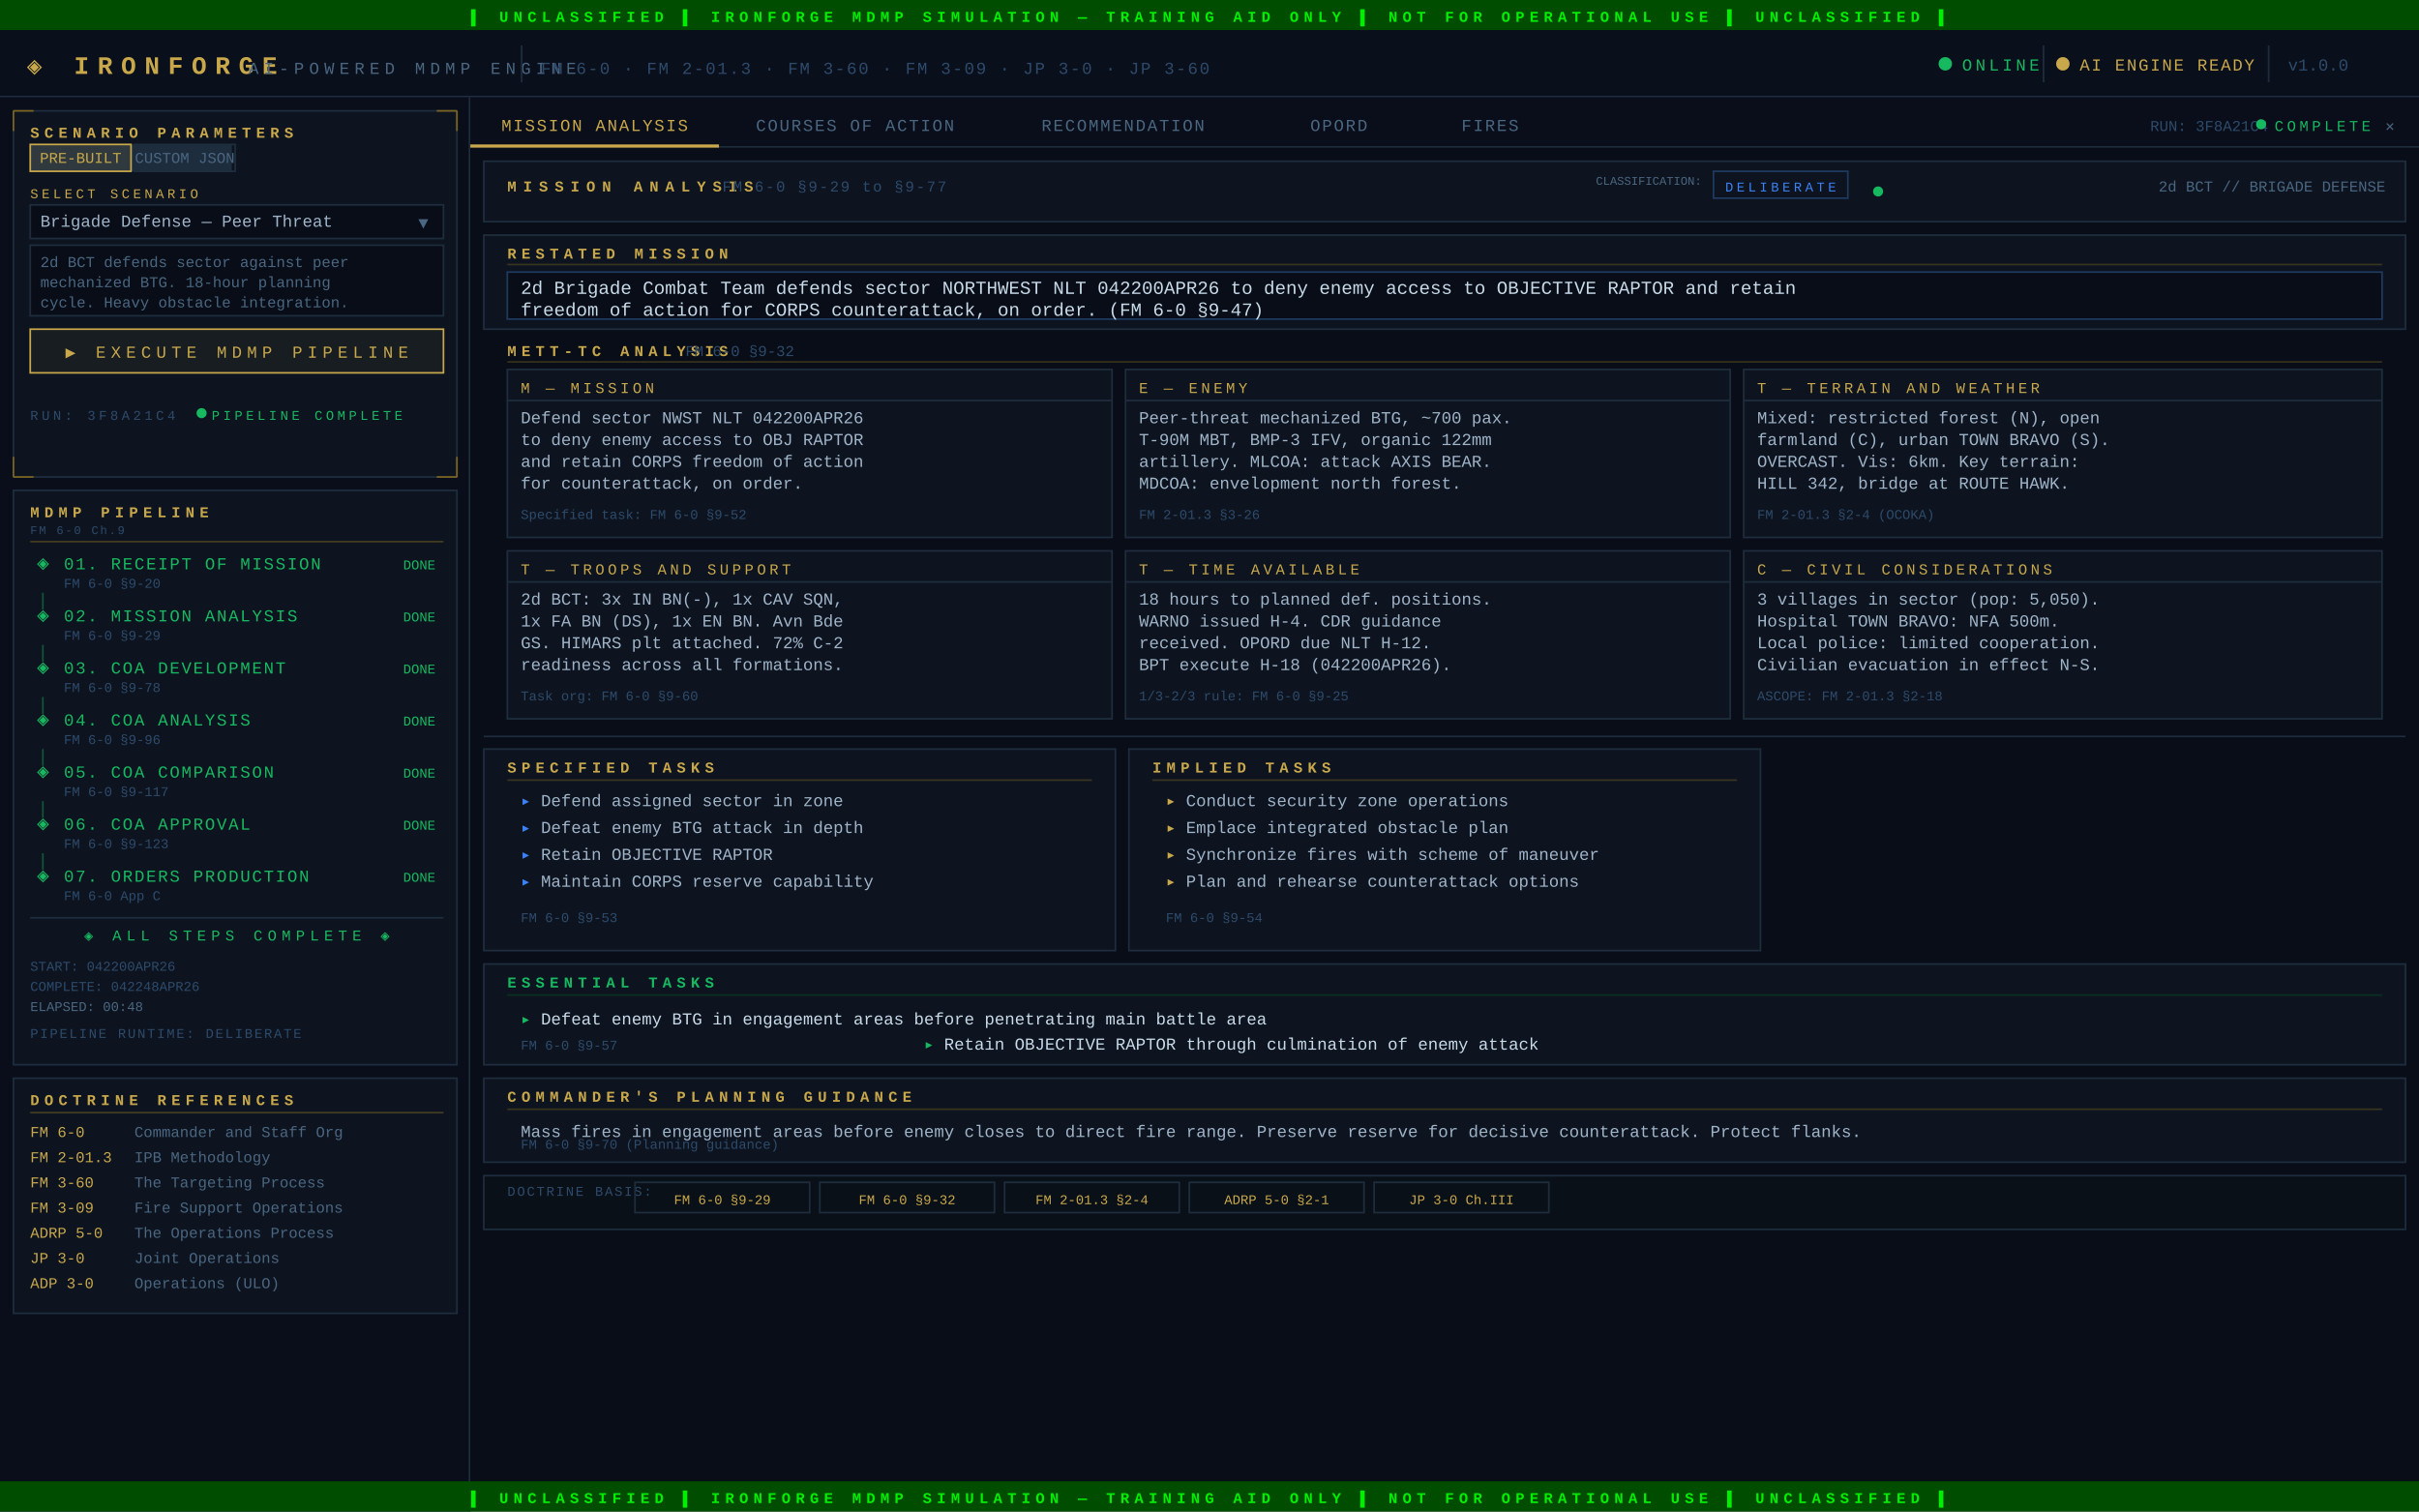
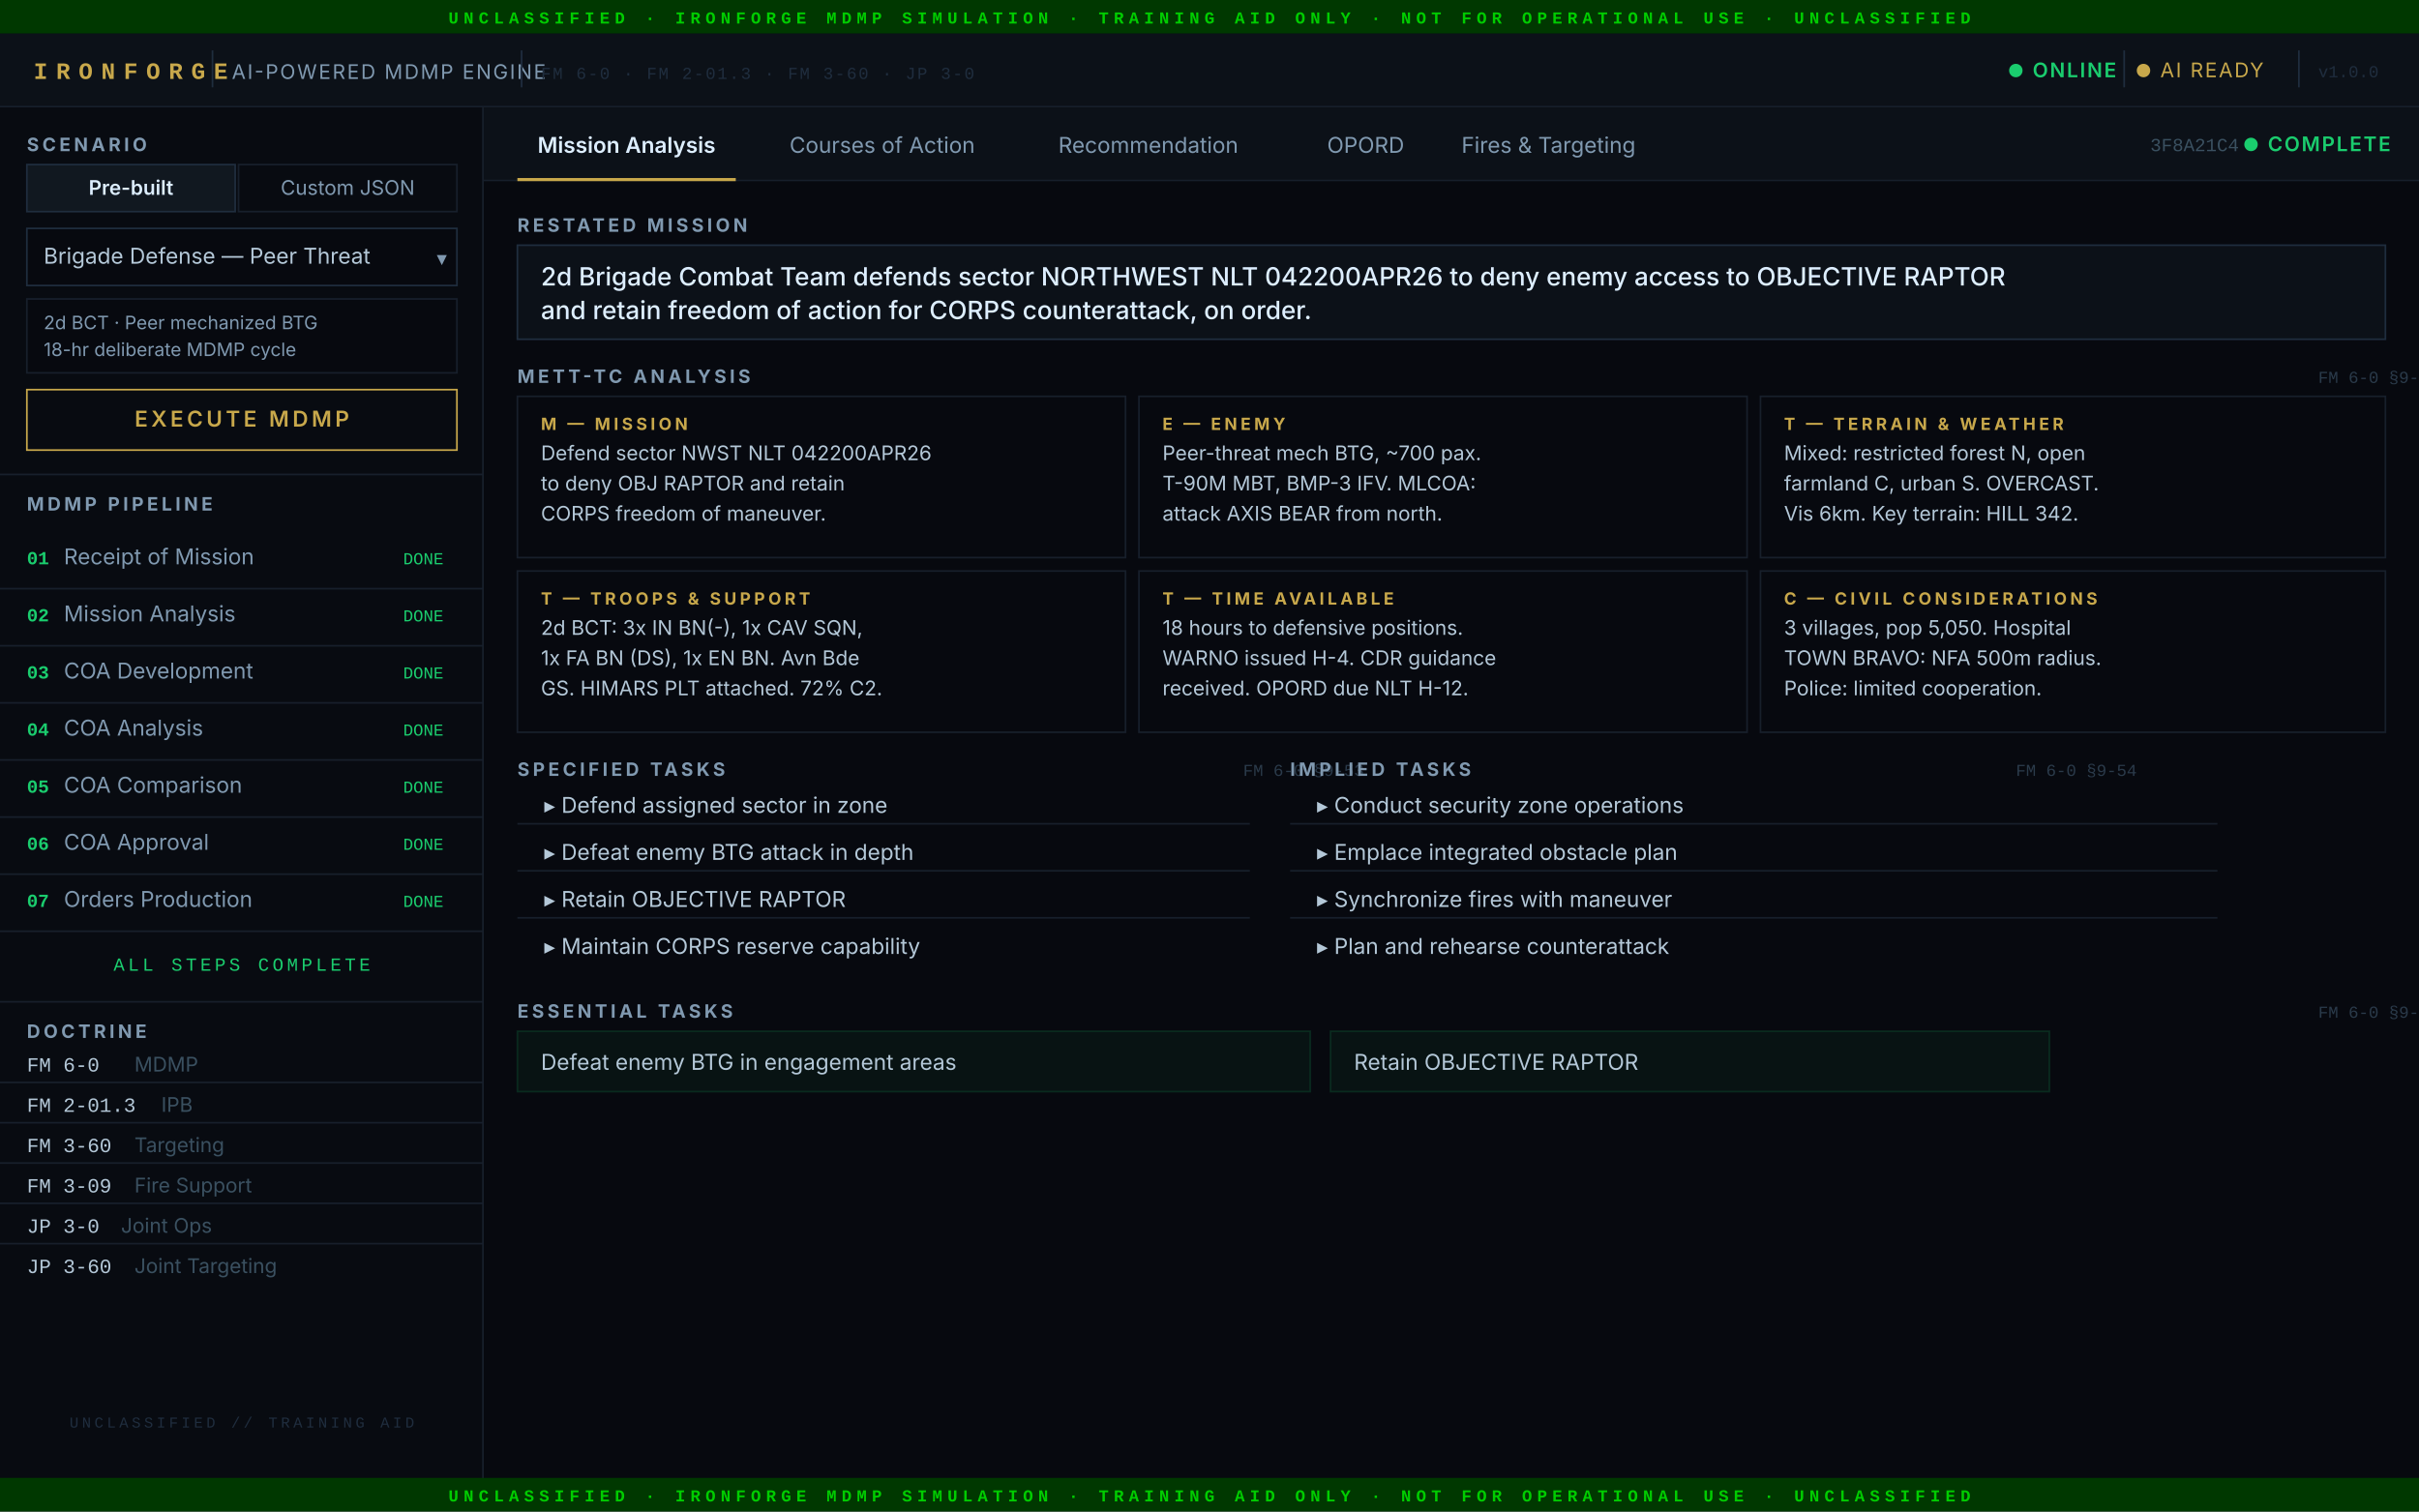
<svg xmlns="http://www.w3.org/2000/svg" width="1440" height="900">
  <defs>
    <style>
-       text { font-family: 'Courier New', 'Liberation Mono', monospace; }
+       .ui   { font-family: 'Inter', system-ui, -apple-system, sans-serif; }
+       .mono { font-family: 'Courier New', 'Liberation Mono', monospace; }
    </style>
-     <clipPath id="main-clip">
-       <rect x="288" y="88" width="1144" height="794" />
-     </clipPath>
-     <clipPath id="sidebar-clip">
-       <rect x="8" y="66" width="264" height="808" />
-     </clipPath>
  </defs>
-   <rect width="1440" height="900" fill="#080d18" />
-   <rect y="0" width="1440" height="18" fill="#004d00" />
-   <text x="720" y="13" text-anchor="middle" font-size="9" fill="#00ee00" font-weight="bold" letter-spacing="3">▌ UNCLASSIFIED ▌ IRONFORGE MDMP SIMULATION — TRAINING AID ONLY ▌ NOT FOR OPERATIONAL USE ▌ UNCLASSIFIED ▌</text>
-   <rect y="18" width="1440" height="40" fill="#0a0f1c" />
-   <rect y="57" width="1440" height="1" fill="#1e2d3d" />
-   <text x="16" y="44" font-size="15" fill="#c8a84b" font-weight="bold" letter-spacing="5">◈ IRONFORGE</text>
-   <text x="148" y="44" font-size="10" fill="#4a6680" letter-spacing="3">AI-POWERED MDMP ENGINE</text>
-   <rect x="310" y="27" width="1" height="22" fill="#1e2d3d" />
-   <text x="322" y="44" font-size="10" fill="#2d4a6a" letter-spacing="1">FM 6-0 · FM 2-01.3 · FM 3-60 · FM 3-09 · JP 3-0 · JP 3-60</text>
-   <circle cx="1158" cy="38" r="4" fill="#16b960" />
-   <text x="1168" y="42" font-size="10" fill="#16b960" letter-spacing="2">ONLINE</text>
-   <rect x="1216" y="27" width="1" height="22" fill="#1e2d3d" />
-   <circle cx="1228" cy="38" r="4" fill="#c8a84b" />
-   <text x="1238" y="42" font-size="10" fill="#c8a84b" letter-spacing="1">AI ENGINE READY</text>
-   <rect x="1350" y="27" width="1" height="22" fill="#1e2d3d" />
-   <text x="1362" y="42" font-size="10" fill="#2d4a6a">v1.0.0</text>
-   <rect x="0" y="58" width="280" height="842" fill="#090e1a" />
-   <rect x="279" y="58" width="1" height="842" fill="#1e2d3d" />
-   <rect x="8" y="66" width="264" height="218" fill="#0d1420" stroke="#1e2d3d" stroke-width="1" />
-   <path d="M8,66 L20,66 M8,66 L8,78" stroke="#7a6420" stroke-width="1" fill="none" />
-   <path d="M260,66 L272,66 M272,66 L272,78" stroke="#7a6420" stroke-width="1" fill="none" />
-   <path d="M8,272 L8,284 M8,284 L20,284" stroke="#7a6420" stroke-width="1" fill="none" />
-   <path d="M272,272 L272,284 M260,284 L272,284" stroke="#7a6420" stroke-width="1" fill="none" />
-   <text x="18" y="82" font-size="9" fill="#c8a84b" letter-spacing="3" font-weight="bold">SCENARIO PARAMETERS</text>
-   <rect x="18" y="86" width="120" height="16" fill="#1e2d3d" />
-   <rect x="18" y="86" width="60" height="16" fill="rgba(200,168,75,0.1)" stroke="#c8a84b" stroke-width="1" />
-   <text x="48" y="97" font-size="9" fill="#c8a84b" text-anchor="middle">PRE-BUILT</text>
-   <rect x="80" y="86" width="60" height="16" fill="transparent" stroke="#1e2d3d" stroke-width="1" />
-   <text x="110" y="97" font-size="9" fill="#4a6680" text-anchor="middle">CUSTOM JSON</text>
-   <text x="18" y="118" font-size="8" fill="#c8a84b" letter-spacing="2">SELECT SCENARIO</text>
-   <rect x="18" y="122" width="246" height="20" fill="#080d18" stroke="#1e2d3d" stroke-width="1" />
-   <text x="24" y="135" font-size="10" fill="#a0b4c8">Brigade Defense — Peer Threat</text>
-   <text x="252" y="136" font-size="10" fill="#4a6680" text-anchor="middle">▼</text>
-   <rect x="18" y="146" width="246" height="42" fill="#080d18" stroke="#1e2d3d" stroke-width="1" />
-   <text x="24" y="159" font-size="9" fill="#4a6680">2d BCT defends sector against peer</text>
-   <text x="24" y="171" font-size="9" fill="#4a6680">mechanized BTG. 18-hour planning</text>
-   <text x="24" y="183" font-size="9" fill="#4a6680">cycle. Heavy obstacle integration.</text>
-   <rect x="18" y="196" width="246" height="26" fill="rgba(200,168,75,0.06)" stroke="#c8a84b" stroke-width="1" />
-   <text x="141" y="213" text-anchor="middle" font-size="10" fill="#c8a84b" letter-spacing="3">▶ EXECUTE MDMP PIPELINE</text>
-   <text x="18" y="250" font-size="8" fill="#2d4a6a" letter-spacing="2">RUN: 3F8A21C4</text>
-   <circle cx="120" cy="246" r="3" fill="#16b960" />
-   <text x="126" y="250" font-size="8" fill="#16b960" letter-spacing="2">PIPELINE COMPLETE</text>
-   <rect x="8" y="292" width="264" height="342" fill="#0d1420" stroke="#1e2d3d" stroke-width="1" />
-   <text x="18" y="308" font-size="9" fill="#c8a84b" letter-spacing="3" font-weight="bold">MDMP PIPELINE</text>
-   <text x="18" y="318" font-size="7" fill="#2d4a6a" letter-spacing="1">FM 6-0 Ch.9</text>
-   <rect x="18" y="322" width="246" height="1" fill="#7a6420" opacity="0.5" />
-   <text x="22" y="339" font-size="12" fill="#16b960">◈</text>
-   <text x="38" y="339" font-size="10" fill="#16b960" letter-spacing="1">01. RECEIPT OF MISSION</text>
-   <text x="240" y="339" font-size="8" fill="#16b960">DONE</text>
-   <text x="38" y="350" font-size="8" fill="#2d4a6a">FM 6-0 §9-20</text>
-   <rect x="25" y="353" width="1" height="10" fill="#16b960" opacity="0.4" />
-   <text x="22" y="370" font-size="12" fill="#16b960">◈</text>
-   <text x="38" y="370" font-size="10" fill="#16b960" letter-spacing="1">02. MISSION ANALYSIS</text>
-   <text x="240" y="370" font-size="8" fill="#16b960">DONE</text>
-   <text x="38" y="381" font-size="8" fill="#2d4a6a">FM 6-0 §9-29</text>
-   <rect x="25" y="384" width="1" height="10" fill="#16b960" opacity="0.4" />
-   <text x="22" y="401" font-size="12" fill="#16b960">◈</text>
-   <text x="38" y="401" font-size="10" fill="#16b960" letter-spacing="1">03. COA DEVELOPMENT</text>
-   <text x="240" y="401" font-size="8" fill="#16b960">DONE</text>
-   <text x="38" y="412" font-size="8" fill="#2d4a6a">FM 6-0 §9-78</text>
-   <rect x="25" y="415" width="1" height="10" fill="#16b960" opacity="0.4" />
-   <text x="22" y="432" font-size="12" fill="#16b960">◈</text>
-   <text x="38" y="432" font-size="10" fill="#16b960" letter-spacing="1">04. COA ANALYSIS</text>
-   <text x="240" y="432" font-size="8" fill="#16b960">DONE</text>
-   <text x="38" y="443" font-size="8" fill="#2d4a6a">FM 6-0 §9-96</text>
-   <rect x="25" y="446" width="1" height="10" fill="#16b960" opacity="0.4" />
-   <text x="22" y="463" font-size="12" fill="#16b960">◈</text>
-   <text x="38" y="463" font-size="10" fill="#16b960" letter-spacing="1">05. COA COMPARISON</text>
-   <text x="240" y="463" font-size="8" fill="#16b960">DONE</text>
-   <text x="38" y="474" font-size="8" fill="#2d4a6a">FM 6-0 §9-117</text>
-   <rect x="25" y="477" width="1" height="10" fill="#16b960" opacity="0.4" />
-   <text x="22" y="494" font-size="12" fill="#16b960">◈</text>
-   <text x="38" y="494" font-size="10" fill="#16b960" letter-spacing="1">06. COA APPROVAL</text>
-   <text x="240" y="494" font-size="8" fill="#16b960">DONE</text>
-   <text x="38" y="505" font-size="8" fill="#2d4a6a">FM 6-0 §9-123</text>
-   <rect x="25" y="508" width="1" height="10" fill="#16b960" opacity="0.4" />
-   <text x="22" y="525" font-size="12" fill="#16b960">◈</text>
-   <text x="38" y="525" font-size="10" fill="#16b960" letter-spacing="1">07. ORDERS PRODUCTION</text>
-   <text x="240" y="525" font-size="8" fill="#16b960">DONE</text>
-   <text x="38" y="536" font-size="8" fill="#2d4a6a">FM 6-0 App C</text>
-   <rect x="18" y="546" width="246" height="1" fill="#1e2d3d" />
-   <text x="141" y="560" text-anchor="middle" font-size="9" fill="#16b960" letter-spacing="3">◈ ALL STEPS COMPLETE ◈</text>
-   <text x="18" y="578" font-size="8" fill="#2d4a6a">START: 042200APR26</text>
-   <text x="18" y="590" font-size="8" fill="#2d4a6a">COMPLETE: 042248APR26</text>
-   <text x="18" y="602" font-size="8" fill="#4a6680">ELAPSED: 00:48</text>
-   <text x="18" y="618" font-size="8" fill="#2d4a6a" letter-spacing="1">PIPELINE RUNTIME: DELIBERATE</text>
-   <rect x="8" y="642" width="264" height="140" fill="#0d1420" stroke="#1e2d3d" stroke-width="1" />
-   <text x="18" y="658" font-size="9" fill="#c8a84b" letter-spacing="3" font-weight="bold">DOCTRINE REFERENCES</text>
-   <rect x="18" y="662" width="246" height="1" fill="#7a6420" opacity="0.5" />
-   <text x="18" y="677" font-size="9" fill="#c8a84b">FM 6-0</text>
-   <text x="80" y="677" font-size="9" fill="#4a6680">Commander and Staff Org</text>
-   <text x="18" y="692" font-size="9" fill="#c8a84b">FM 2-01.3</text>
-   <text x="80" y="692" font-size="9" fill="#4a6680">IPB Methodology</text>
-   <text x="18" y="707" font-size="9" fill="#c8a84b">FM 3-60</text>
-   <text x="80" y="707" font-size="9" fill="#4a6680">The Targeting Process</text>
-   <text x="18" y="722" font-size="9" fill="#c8a84b">FM 3-09</text>
-   <text x="80" y="722" font-size="9" fill="#4a6680">Fire Support Operations</text>
-   <text x="18" y="737" font-size="9" fill="#c8a84b">ADRP 5-0</text>
-   <text x="80" y="737" font-size="9" fill="#4a6680">The Operations Process</text>
-   <text x="18" y="752" font-size="9" fill="#c8a84b">JP 3-0</text>
-   <text x="80" y="752" font-size="9" fill="#4a6680">Joint Operations</text>
-   <text x="18" y="767" font-size="9" fill="#c8a84b">ADP 3-0</text>
-   <text x="80" y="767" font-size="9" fill="#4a6680">Operations (ULO)</text>
-   <rect x="280" y="58" width="1160" height="30" fill="#090e1a" />
-   <rect x="280" y="87" width="1160" height="1" fill="#1e2d3d" />
-   <rect x="280" y="58" width="148" height="30" fill="transparent" />
-   <rect x="280" y="86" width="148" height="2" fill="#c8a84b" />
-   <text x="354" y="78" text-anchor="middle" font-size="10" fill="#c8a84b" letter-spacing="1">MISSION ANALYSIS</text>
-   <text x="450" y="78" font-size="10" fill="#4a6680" letter-spacing="1">COURSES OF ACTION</text>
-   <text x="620" y="78" font-size="10" fill="#4a6680" letter-spacing="1">RECOMMENDATION</text>
-   <text x="780" y="78" font-size="10" fill="#4a6680" letter-spacing="1">OPORD</text>
-   <text x="870" y="78" font-size="10" fill="#4a6680" letter-spacing="1">FIRES</text>
-   <text x="1280" y="78" font-size="9" fill="#2d4a6a">RUN: 3F8A21C4</text>
-   <circle cx="1346" cy="74" r="3" fill="#16b960" />
-   <text x="1354" y="78" font-size="9" fill="#16b960" letter-spacing="2">COMPLETE</text>
-   <text x="1420" y="78" font-size="9" fill="#4a6680">✕</text>
-   <rect x="280" y="88" width="1160" height="794" fill="#080d18" />
-   <rect x="288" y="96" width="1144" height="36" fill="#0d1420" stroke="#1e2d3d" stroke-width="1" />
-   <text x="302" y="114" font-size="9" fill="#c8a84b" letter-spacing="4" font-weight="bold">MISSION ANALYSIS</text>
-   <text x="430" y="114" font-size="9" fill="#2d4a6a" letter-spacing="1">FM 6-0 §9-29 to §9-77</text>
-   <text x="950" y="110" font-size="7" fill="#4a6680">CLASSIFICATION:</text>
-   <rect x="1020" y="102" width="80" height="16" fill="transparent" stroke="#1e3a5f" stroke-width="1" />
-   <text x="1060" y="114" text-anchor="middle" font-size="8" fill="#3b82f6" letter-spacing="2">DELIBERATE</text>
-   <circle cx="1118" cy="114" r="3" fill="#16b960" />
-   <text x="1420" y="114" text-anchor="end" font-size="9" fill="#4a6680">2d BCT // BRIGADE DEFENSE</text>
-   <rect x="288" y="140" width="1144" height="56" fill="#0d1420" stroke="#1e2d3d" stroke-width="1" />
-   <text x="302" y="154" font-size="9" fill="#c8a84b" letter-spacing="3" font-weight="bold">RESTATED MISSION</text>
-   <rect x="302" y="157" width="1116" height="1" fill="#7a6420" opacity="0.4" />
-   <rect x="302" y="162" width="1116" height="28" fill="#080d18" stroke="#1e3a5f" stroke-width="1" />
-   <text x="310" y="175" font-size="11" fill="#c8dae8">2d Brigade Combat Team defends sector NORTHWEST NLT 042200APR26 to deny enemy access to OBJECTIVE RAPTOR and retain</text>
-   <text x="310" y="188" font-size="11" fill="#c8dae8">freedom of action for CORPS counterattack, on order. (FM 6-0 §9-47)</text>
-   <text x="302" y="212" font-size="9" fill="#c8a84b" letter-spacing="3" font-weight="bold">METT-TC ANALYSIS</text>
-   <text x="408" y="212" font-size="9" fill="#2d4a6a">FM 6-0 §9-32</text>
-   <rect x="302" y="215" width="1116" height="1" fill="#7a6420" opacity="0.4" />
-   <rect x="302" y="220" width="360" height="100" fill="#0d1420" stroke="#1e2d3d" stroke-width="1" />
-   <text x="310" y="234" font-size="9" fill="#c8a84b" letter-spacing="2">M — MISSION</text>
-   <rect x="302" y="238" width="360" height="1" fill="#1e2d3d" />
-   <text x="310" y="252" font-size="10" fill="#a0b4c8">Defend sector NWST NLT 042200APR26</text>
-   <text x="310" y="265" font-size="10" fill="#a0b4c8">to deny enemy access to OBJ RAPTOR</text>
-   <text x="310" y="278" font-size="10" fill="#a0b4c8">and retain CORPS freedom of action</text>
-   <text x="310" y="291" font-size="10" fill="#a0b4c8">for counterattack, on order.</text>
-   <text x="310" y="309" font-size="8" fill="#2d4a6a">Specified task: FM 6-0 §9-52</text>
-   <rect x="670" y="220" width="360" height="100" fill="#0d1420" stroke="#1e2d3d" stroke-width="1" />
-   <text x="678" y="234" font-size="9" fill="#c8a84b" letter-spacing="2">E — ENEMY</text>
-   <rect x="670" y="238" width="360" height="1" fill="#1e2d3d" />
-   <text x="678" y="252" font-size="10" fill="#a0b4c8">Peer-threat mechanized BTG, ~700 pax.</text>
-   <text x="678" y="265" font-size="10" fill="#a0b4c8">T-90M MBT, BMP-3 IFV, organic 122mm</text>
-   <text x="678" y="278" font-size="10" fill="#a0b4c8">artillery. MLCOA: attack AXIS BEAR.</text>
-   <text x="678" y="291" font-size="10" fill="#a0b4c8">MDCOA: envelopment north forest.</text>
-   <text x="678" y="309" font-size="8" fill="#2d4a6a">FM 2-01.3 §3-26</text>
-   <rect x="1038" y="220" width="380" height="100" fill="#0d1420" stroke="#1e2d3d" stroke-width="1" />
-   <text x="1046" y="234" font-size="9" fill="#c8a84b" letter-spacing="2">T — TERRAIN AND WEATHER</text>
-   <rect x="1038" y="238" width="380" height="1" fill="#1e2d3d" />
-   <text x="1046" y="252" font-size="10" fill="#a0b4c8">Mixed: restricted forest (N), open</text>
-   <text x="1046" y="265" font-size="10" fill="#a0b4c8">farmland (C), urban TOWN BRAVO (S).</text>
-   <text x="1046" y="278" font-size="10" fill="#a0b4c8">OVERCAST. Vis: 6km. Key terrain:</text>
-   <text x="1046" y="291" font-size="10" fill="#a0b4c8">HILL 342, bridge at ROUTE HAWK.</text>
-   <text x="1046" y="309" font-size="8" fill="#2d4a6a">FM 2-01.3 §2-4 (OCOKA)</text>
-   <rect x="302" y="328" width="360" height="100" fill="#0d1420" stroke="#1e2d3d" stroke-width="1" />
-   <text x="310" y="342" font-size="9" fill="#c8a84b" letter-spacing="2">T — TROOPS AND SUPPORT</text>
-   <rect x="302" y="346" width="360" height="1" fill="#1e2d3d" />
-   <text x="310" y="360" font-size="10" fill="#a0b4c8">2d BCT: 3x IN BN(-), 1x CAV SQN,</text>
-   <text x="310" y="373" font-size="10" fill="#a0b4c8">1x FA BN (DS), 1x EN BN. Avn Bde</text>
-   <text x="310" y="386" font-size="10" fill="#a0b4c8">GS. HIMARS plt attached. 72% C-2</text>
-   <text x="310" y="399" font-size="10" fill="#a0b4c8">readiness across all formations.</text>
-   <text x="310" y="417" font-size="8" fill="#2d4a6a">Task org: FM 6-0 §9-60</text>
-   <rect x="670" y="328" width="360" height="100" fill="#0d1420" stroke="#1e2d3d" stroke-width="1" />
-   <text x="678" y="342" font-size="9" fill="#c8a84b" letter-spacing="2">T — TIME AVAILABLE</text>
-   <rect x="670" y="346" width="360" height="1" fill="#1e2d3d" />
-   <text x="678" y="360" font-size="10" fill="#a0b4c8">18 hours to planned def. positions.</text>
-   <text x="678" y="373" font-size="10" fill="#a0b4c8">WARNO issued H-4. CDR guidance</text>
-   <text x="678" y="386" font-size="10" fill="#a0b4c8">received. OPORD due NLT H-12.</text>
-   <text x="678" y="399" font-size="10" fill="#a0b4c8">BPT execute H-18 (042200APR26).</text>
-   <text x="678" y="417" font-size="8" fill="#2d4a6a">1/3-2/3 rule: FM 6-0 §9-25</text>
-   <rect x="1038" y="328" width="380" height="100" fill="#0d1420" stroke="#1e2d3d" stroke-width="1" />
-   <text x="1046" y="342" font-size="9" fill="#c8a84b" letter-spacing="2">C — CIVIL CONSIDERATIONS</text>
-   <rect x="1038" y="346" width="380" height="1" fill="#1e2d3d" />
-   <text x="1046" y="360" font-size="10" fill="#a0b4c8">3 villages in sector (pop: 5,050).</text>
-   <text x="1046" y="373" font-size="10" fill="#a0b4c8">Hospital TOWN BRAVO: NFA 500m.</text>
-   <text x="1046" y="386" font-size="10" fill="#a0b4c8">Local police: limited cooperation.</text>
-   <text x="1046" y="399" font-size="10" fill="#a0b4c8">Civilian evacuation in effect N-S.</text>
-   <text x="1046" y="417" font-size="8" fill="#2d4a6a">ASCOPE: FM 2-01.3 §2-18</text>
-   <rect x="288" y="438" width="1144" height="1" fill="#1e2d3d" />
-   <rect x="288" y="446" width="376" height="120" fill="#0d1420" stroke="#1e2d3d" stroke-width="1" />
-   <text x="302" y="460" font-size="9" fill="#c8a84b" letter-spacing="3" font-weight="bold">SPECIFIED TASKS</text>
-   <rect x="302" y="464" width="348" height="1" fill="#7a6420" opacity="0.4" />
-   <text x="310" y="480" font-size="10" fill="#3b82f6">▸</text>
-   <text x="322" y="480" font-size="10" fill="#a0b4c8">Defend assigned sector in zone</text>
-   <text x="310" y="496" font-size="10" fill="#3b82f6">▸</text>
-   <text x="322" y="496" font-size="10" fill="#a0b4c8">Defeat enemy BTG attack in depth</text>
-   <text x="310" y="512" font-size="10" fill="#3b82f6">▸</text>
-   <text x="322" y="512" font-size="10" fill="#a0b4c8">Retain OBJECTIVE RAPTOR</text>
-   <text x="310" y="528" font-size="10" fill="#3b82f6">▸</text>
-   <text x="322" y="528" font-size="10" fill="#a0b4c8">Maintain CORPS reserve capability</text>
-   <text x="310" y="549" font-size="8" fill="#2d4a6a">FM 6-0 §9-53</text>
-   <rect x="672" y="446" width="376" height="120" fill="#0d1420" stroke="#1e2d3d" stroke-width="1" />
-   <text x="686" y="460" font-size="9" fill="#c8a84b" letter-spacing="3" font-weight="bold">IMPLIED TASKS</text>
-   <rect x="686" y="464" width="348" height="1" fill="#7a6420" opacity="0.4" />
-   <text x="694" y="480" font-size="10" fill="#c8a84b">▸</text>
-   <text x="706" y="480" font-size="10" fill="#a0b4c8">Conduct security zone operations</text>
-   <text x="694" y="496" font-size="10" fill="#c8a84b">▸</text>
-   <text x="706" y="496" font-size="10" fill="#a0b4c8">Emplace integrated obstacle plan</text>
-   <text x="694" y="512" font-size="10" fill="#c8a84b">▸</text>
-   <text x="706" y="512" font-size="10" fill="#a0b4c8">Synchronize fires with scheme of maneuver</text>
-   <text x="694" y="528" font-size="10" fill="#c8a84b">▸</text>
-   <text x="706" y="528" font-size="10" fill="#a0b4c8">Plan and rehearse counterattack options</text>
-   <text x="694" y="549" font-size="8" fill="#2d4a6a">FM 6-0 §9-54</text>
-   <rect x="288" y="574" width="1144" height="60" fill="#0d1420" stroke="#1e2d3d" stroke-width="1" />
-   <text x="302" y="588" font-size="9" fill="#16b960" letter-spacing="3" font-weight="bold">ESSENTIAL TASKS</text>
-   <rect x="302" y="592" width="1116" height="1" fill="#0a3020" />
-   <text x="310" y="610" font-size="10" fill="#16b960">▸</text>
-   <text x="322" y="610" font-size="10" fill="#c8dae8">Defeat enemy BTG in engagement areas before penetrating main battle area</text>
-   <text x="550" y="625" font-size="10" fill="#16b960">▸</text>
-   <text x="562" y="625" font-size="10" fill="#c8dae8">Retain OBJECTIVE RAPTOR through culmination of enemy attack</text>
-   <text x="310" y="625" font-size="8" fill="#2d4a6a">FM 6-0 §9-57</text>
-   <rect x="288" y="642" width="1144" height="50" fill="#0d1420" stroke="#1e2d3d" stroke-width="1" />
-   <text x="302" y="656" font-size="9" fill="#c8a84b" letter-spacing="3" font-weight="bold">COMMANDER'S PLANNING GUIDANCE</text>
-   <rect x="302" y="660" width="1116" height="1" fill="#7a6420" opacity="0.4" />
-   <text x="310" y="677" font-size="10" fill="#a0b4c8">Mass fires in engagement areas before enemy closes to direct fire range. Preserve reserve for decisive counterattack. Protect flanks.</text>
-   <text x="310" y="684" font-size="8" fill="#2d4a6a">FM 6-0 §9-70 (Planning guidance)</text>
-   <rect x="288" y="700" width="1144" height="32" fill="#0a1018" stroke="#1e2d3d" stroke-width="1" />
-   <text x="302" y="712" font-size="8" fill="#2d4a6a" letter-spacing="1">DOCTRINE BASIS:</text>
-   <rect x="378" y="704" width="104" height="18" fill="transparent" stroke="#1e2d3d" stroke-width="1" />
-   <text x="430" y="717" text-anchor="middle" font-size="8" fill="#c8a84b">FM 6-0 §9-29</text>
-   <rect x="488" y="704" width="104" height="18" fill="transparent" stroke="#1e2d3d" stroke-width="1" />
-   <text x="540" y="717" text-anchor="middle" font-size="8" fill="#c8a84b">FM 6-0 §9-32</text>
-   <rect x="598" y="704" width="104" height="18" fill="transparent" stroke="#1e2d3d" stroke-width="1" />
-   <text x="650" y="717" text-anchor="middle" font-size="8" fill="#c8a84b">FM 2-01.3 §2-4</text>
-   <rect x="708" y="704" width="104" height="18" fill="transparent" stroke="#1e2d3d" stroke-width="1" />
-   <text x="760" y="717" text-anchor="middle" font-size="8" fill="#c8a84b">ADRP 5-0 §2-1</text>
-   <rect x="818" y="704" width="104" height="18" fill="transparent" stroke="#1e2d3d" stroke-width="1" />
-   <text x="870" y="717" text-anchor="middle" font-size="8" fill="#c8a84b">JP 3-0 Ch.III</text>
-   <rect y="882" width="1440" height="18" fill="#004d00" />
-   <text x="720" y="895" text-anchor="middle" font-size="9" fill="#00ee00" font-weight="bold" letter-spacing="3">▌ UNCLASSIFIED ▌ IRONFORGE MDMP SIMULATION — TRAINING AID ONLY ▌ NOT FOR OPERATIONAL USE ▌ UNCLASSIFIED ▌</text>
+   <rect width="1440" height="900" fill="#07090f" />
+   <rect y="0" width="1440" height="20" fill="#003800" />
+   <text x="720" y="14" text-anchor="middle" class="mono" font-size="10" fill="#00cc00" font-weight="bold" letter-spacing="3">UNCLASSIFIED · IRONFORGE MDMP SIMULATION · TRAINING AID ONLY · NOT FOR OPERATIONAL USE · UNCLASSIFIED</text>
+   <rect y="20" width="1440" height="44" fill="#0c1118" />
+   <rect y="63" width="1440" height="1" fill="#171f2b" />
+   <text x="20" y="47" class="mono" font-size="14" fill="#c8a84b" font-weight="bold" letter-spacing="5">IRONFORGE</text>
+   <rect x="126" y="30" width="1" height="22" fill="#1f2d3e" />
+   <text x="138" y="47" class="ui" font-size="12" fill="#8099b0" letter-spacing="1">AI-POWERED MDMP ENGINE</text>
+   <rect x="310" y="30" width="1" height="22" fill="#1f2d3e" />
+   <text x="322" y="47" class="mono" font-size="10" fill="#1f2d3e" letter-spacing="1">FM 6-0 · FM 2-01.3 · FM 3-60 · JP 3-0</text>
+   <circle cx="1200" cy="42" r="4" fill="#1acd6e" />
+   <text x="1210" y="46" class="ui" font-size="12" fill="#1acd6e" font-weight="600" letter-spacing="1">ONLINE</text>
+   <rect x="1264" y="30" width="1" height="22" fill="#1f2d3e" />
+   <circle cx="1276" cy="42" r="4" fill="#c8a84b" />
+   <text x="1286" y="46" class="ui" font-size="12" fill="#c8a84b" letter-spacing="1">AI READY</text>
+   <rect x="1368" y="30" width="1" height="22" fill="#1f2d3e" />
+   <text x="1380" y="46" class="mono" font-size="10" fill="#1f2d3e">v1.0.0</text>
+   <rect x="0" y="64" width="288" height="818" fill="#080b11" />
+   <rect x="287" y="64" width="1" height="818" fill="#171f2b" />
+   <text x="16" y="90" class="ui" font-size="11" fill="#8099b0" font-weight="700" letter-spacing="2">SCENARIO</text>
+   <rect x="16" y="98" width="124" height="28" fill="#111820" stroke="#1f2d3e" stroke-width="1" />
+   <text x="78" y="116" text-anchor="middle" class="ui" font-size="12" fill="#ddeeff" font-weight="600">Pre-built</text>
+   <rect x="142" y="98" width="130" height="28" fill="transparent" stroke="#171f2b" stroke-width="1" />
+   <text x="207" y="116" text-anchor="middle" class="ui" font-size="12" fill="#8099b0">Custom JSON</text>
+   <rect x="16" y="136" width="256" height="34" fill="#07090f" stroke="#1f2d3e" stroke-width="1" />
+   <text x="26" y="157" class="ui" font-size="13" fill="#b4c8d8">Brigade Defense — Peer Threat</text>
+   <text x="260" y="158" class="ui" font-size="12" fill="#8099b0">▾</text>
+   <rect x="16" y="178" width="256" height="44" fill="#07090f" stroke="#171f2b" stroke-width="1" />
+   <text x="26" y="196" class="ui" font-size="11" fill="#8099b0">2d BCT · Peer mechanized BTG</text>
+   <text x="26" y="212" class="ui" font-size="11" fill="#8099b0">18-hr deliberate MDMP cycle</text>
+   <rect x="16" y="232" width="256" height="36" fill="transparent" stroke="#c8a84b" stroke-width="1" />
+   <text x="144" y="254" text-anchor="middle" class="ui" font-size="13" fill="#c8a84b" font-weight="600" letter-spacing="2">EXECUTE MDMP</text>
+   <rect x="0" y="282" width="288" height="1" fill="#171f2b" />
+   <text x="16" y="304" class="ui" font-size="11" fill="#8099b0" font-weight="700" letter-spacing="2">MDMP PIPELINE</text>
+   <g class="ui" font-size="13">
+     <rect x="0" y="314" width="288" height="36" fill="transparent" />
+     <text x="16" y="336" class="mono" font-size="11" fill="#1acd6e" font-weight="bold">01</text>
+     <text x="38" y="336" fill="#8099b0">Receipt of Mission</text>
+     <text x="240" y="336" class="mono" font-size="10" fill="#1acd6e">DONE</text>
+     <rect x="0" y="350" width="288" height="1" fill="#171f2b" />
+     <text x="16" y="370" class="mono" font-size="11" fill="#1acd6e" font-weight="bold">02</text>
+     <text x="38" y="370" fill="#8099b0">Mission Analysis</text>
+     <text x="240" y="370" class="mono" font-size="10" fill="#1acd6e">DONE</text>
+     <rect x="0" y="384" width="288" height="1" fill="#171f2b" />
+     <text x="16" y="404" class="mono" font-size="11" fill="#1acd6e" font-weight="bold">03</text>
+     <text x="38" y="404" fill="#8099b0">COA Development</text>
+     <text x="240" y="404" class="mono" font-size="10" fill="#1acd6e">DONE</text>
+     <rect x="0" y="418" width="288" height="1" fill="#171f2b" />
+     <text x="16" y="438" class="mono" font-size="11" fill="#1acd6e" font-weight="bold">04</text>
+     <text x="38" y="438" fill="#8099b0">COA Analysis</text>
+     <text x="240" y="438" class="mono" font-size="10" fill="#1acd6e">DONE</text>
+     <rect x="0" y="452" width="288" height="1" fill="#171f2b" />
+     <text x="16" y="472" class="mono" font-size="11" fill="#1acd6e" font-weight="bold">05</text>
+     <text x="38" y="472" fill="#8099b0">COA Comparison</text>
+     <text x="240" y="472" class="mono" font-size="10" fill="#1acd6e">DONE</text>
+     <rect x="0" y="486" width="288" height="1" fill="#171f2b" />
+     <text x="16" y="506" class="mono" font-size="11" fill="#1acd6e" font-weight="bold">06</text>
+     <text x="38" y="506" fill="#8099b0">COA Approval</text>
+     <text x="240" y="506" class="mono" font-size="10" fill="#1acd6e">DONE</text>
+     <rect x="0" y="520" width="288" height="1" fill="#171f2b" />
+     <text x="16" y="540" class="mono" font-size="11" fill="#1acd6e" font-weight="bold">07</text>
+     <text x="38" y="540" fill="#8099b0">Orders Production</text>
+     <text x="240" y="540" class="mono" font-size="10" fill="#1acd6e">DONE</text>
+     <rect x="0" y="554" width="288" height="1" fill="#171f2b" />
+   </g>
+   <text x="144" y="578" text-anchor="middle" class="mono" font-size="11" fill="#1acd6e" letter-spacing="2">ALL STEPS COMPLETE</text>
+   <rect x="0" y="596" width="288" height="1" fill="#171f2b" />
+   <text x="16" y="618" class="ui" font-size="11" fill="#8099b0" font-weight="700" letter-spacing="2">DOCTRINE</text>
+   <g font-size="12">
+     <text x="16" y="638" class="mono" fill="#b4c8d8">FM 6-0</text>
+     <text x="80" y="638" class="ui" fill="#3a5060">MDMP</text>
+     <rect x="0" y="644" width="288" height="1" fill="#171f2b" />
+     <text x="16" y="662" class="mono" fill="#b4c8d8">FM 2-01.3</text>
+     <text x="96" y="662" class="ui" fill="#3a5060">IPB</text>
+     <rect x="0" y="668" width="288" height="1" fill="#171f2b" />
+     <text x="16" y="686" class="mono" fill="#b4c8d8">FM 3-60</text>
+     <text x="80" y="686" class="ui" fill="#3a5060">Targeting</text>
+     <rect x="0" y="692" width="288" height="1" fill="#171f2b" />
+     <text x="16" y="710" class="mono" fill="#b4c8d8">FM 3-09</text>
+     <text x="80" y="710" class="ui" fill="#3a5060">Fire Support</text>
+     <rect x="0" y="716" width="288" height="1" fill="#171f2b" />
+     <text x="16" y="734" class="mono" fill="#b4c8d8">JP 3-0</text>
+     <text x="72" y="734" class="ui" fill="#3a5060">Joint Ops</text>
+     <rect x="0" y="740" width="288" height="1" fill="#171f2b" />
+     <text x="16" y="758" class="mono" fill="#b4c8d8">JP 3-60</text>
+     <text x="80" y="758" class="ui" fill="#3a5060">Joint Targeting</text>
+   </g>
+   <text x="144" y="850" text-anchor="middle" class="mono" font-size="9" fill="#1f2d3e" letter-spacing="2">UNCLASSIFIED // TRAINING AID</text>
+   <rect x="288" y="64" width="1152" height="44" fill="#0c1118" />
+   <rect x="288" y="107" width="1152" height="1" fill="#171f2b" />
+   <text x="320" y="91" class="ui" font-size="13" fill="#ddeeff" font-weight="600">Mission Analysis</text>
+   <rect x="308" y="106" width="130" height="2" fill="#c8a84b" />
+   <text x="470" y="91" class="ui" font-size="13" fill="#8099b0">Courses of Action</text>
+   <text x="630" y="91" class="ui" font-size="13" fill="#8099b0">Recommendation</text>
+   <text x="790" y="91" class="ui" font-size="13" fill="#8099b0">OPORD</text>
+   <text x="870" y="91" class="ui" font-size="13" fill="#8099b0">Fires &amp; Targeting</text>
+   <circle cx="1340" cy="86" r="4" fill="#1acd6e" />
+   <text x="1350" y="90" class="ui" font-size="12" fill="#1acd6e" font-weight="600" letter-spacing="1">COMPLETE</text>
+   <text x="1280" y="90" class="mono" font-size="11" fill="#3a5060">3F8A21C4</text>
+   <rect x="288" y="108" width="1152" height="774" fill="#07090f" />
+   <text x="308" y="138" class="ui" font-size="11" fill="#8099b0" font-weight="700" letter-spacing="2">RESTATED MISSION</text>
+   <rect x="308" y="146" width="1112" height="56" fill="#0c1118" stroke="#1f2d3e" stroke-width="1" />
+   <text x="322" y="170" class="ui" font-size="15" fill="#ddeeff" font-weight="500">2d Brigade Combat Team defends sector NORTHWEST NLT 042200APR26 to deny enemy access to OBJECTIVE RAPTOR</text>
+   <text x="322" y="190" class="ui" font-size="15" fill="#ddeeff" font-weight="500">and retain freedom of action for CORPS counterattack, on order.</text>
+   <text x="308" y="228" class="ui" font-size="11" fill="#8099b0" font-weight="700" letter-spacing="2">METT-TC ANALYSIS</text>
+   <text x="1380" y="228" class="mono" font-size="10" fill="#2a3a4a">FM 6-0 §9-32</text>
+   <rect x="308" y="236" width="362" height="96" fill="#07090f" stroke="#171f2b" stroke-width="1" />
+   <text x="322" y="256" class="ui" font-size="10" fill="#c8a84b" font-weight="700" letter-spacing="2">M — MISSION</text>
+   <text x="322" y="274" class="ui" font-size="12" fill="#b4c8d8">Defend sector NWST NLT 042200APR26</text>
+   <text x="322" y="292" class="ui" font-size="12" fill="#b4c8d8">to deny OBJ RAPTOR and retain</text>
+   <text x="322" y="310" class="ui" font-size="12" fill="#b4c8d8">CORPS freedom of maneuver.</text>
+   <rect x="678" y="236" width="362" height="96" fill="#07090f" stroke="#171f2b" stroke-width="1" />
+   <text x="692" y="256" class="ui" font-size="10" fill="#c8a84b" font-weight="700" letter-spacing="2">E — ENEMY</text>
+   <text x="692" y="274" class="ui" font-size="12" fill="#b4c8d8">Peer-threat mech BTG, ~700 pax.</text>
+   <text x="692" y="292" class="ui" font-size="12" fill="#b4c8d8">T-90M MBT, BMP-3 IFV. MLCOA:</text>
+   <text x="692" y="310" class="ui" font-size="12" fill="#b4c8d8">attack AXIS BEAR from north.</text>
+   <rect x="1048" y="236" width="372" height="96" fill="#07090f" stroke="#171f2b" stroke-width="1" />
+   <text x="1062" y="256" class="ui" font-size="10" fill="#c8a84b" font-weight="700" letter-spacing="2">T — TERRAIN &amp; WEATHER</text>
+   <text x="1062" y="274" class="ui" font-size="12" fill="#b4c8d8">Mixed: restricted forest N, open</text>
+   <text x="1062" y="292" class="ui" font-size="12" fill="#b4c8d8">farmland C, urban S. OVERCAST.</text>
+   <text x="1062" y="310" class="ui" font-size="12" fill="#b4c8d8">Vis 6km. Key terrain: HILL 342.</text>
+   <rect x="308" y="340" width="362" height="96" fill="#07090f" stroke="#171f2b" stroke-width="1" />
+   <text x="322" y="360" class="ui" font-size="10" fill="#c8a84b" font-weight="700" letter-spacing="2">T — TROOPS &amp; SUPPORT</text>
+   <text x="322" y="378" class="ui" font-size="12" fill="#b4c8d8">2d BCT: 3x IN BN(-), 1x CAV SQN,</text>
+   <text x="322" y="396" class="ui" font-size="12" fill="#b4c8d8">1x FA BN (DS), 1x EN BN. Avn Bde</text>
+   <text x="322" y="414" class="ui" font-size="12" fill="#b4c8d8">GS. HIMARS PLT attached. 72% C2.</text>
+   <rect x="678" y="340" width="362" height="96" fill="#07090f" stroke="#171f2b" stroke-width="1" />
+   <text x="692" y="360" class="ui" font-size="10" fill="#c8a84b" font-weight="700" letter-spacing="2">T — TIME AVAILABLE</text>
+   <text x="692" y="378" class="ui" font-size="12" fill="#b4c8d8">18 hours to defensive positions.</text>
+   <text x="692" y="396" class="ui" font-size="12" fill="#b4c8d8">WARNO issued H-4. CDR guidance</text>
+   <text x="692" y="414" class="ui" font-size="12" fill="#b4c8d8">received. OPORD due NLT H-12.</text>
+   <rect x="1048" y="340" width="372" height="96" fill="#07090f" stroke="#171f2b" stroke-width="1" />
+   <text x="1062" y="360" class="ui" font-size="10" fill="#c8a84b" font-weight="700" letter-spacing="2">C — CIVIL CONSIDERATIONS</text>
+   <text x="1062" y="378" class="ui" font-size="12" fill="#b4c8d8">3 villages, pop 5,050. Hospital</text>
+   <text x="1062" y="396" class="ui" font-size="12" fill="#b4c8d8">TOWN BRAVO: NFA 500m radius.</text>
+   <text x="1062" y="414" class="ui" font-size="12" fill="#b4c8d8">Police: limited cooperation.</text>
+   <text x="308" y="462" class="ui" font-size="11" fill="#8099b0" font-weight="700" letter-spacing="2">SPECIFIED TASKS</text>
+   <text x="740" y="462" class="mono" font-size="10" fill="#2a3a4a">FM 6-0 §9-53</text>
+   <text x="768" y="462" class="ui" font-size="11" fill="#8099b0" font-weight="700" letter-spacing="2">IMPLIED TASKS</text>
+   <text x="1200" y="462" class="mono" font-size="10" fill="#2a3a4a">FM 6-0 §9-54</text>
+   <g class="ui" font-size="13" fill="#b4c8d8">
+     <text x="324" y="484">▸  Defend assigned sector in zone</text>
+     <rect x="308" y="490" width="436" height="1" fill="#171f2b" />
+     <text x="324" y="512">▸  Defeat enemy BTG attack in depth</text>
+     <rect x="308" y="518" width="436" height="1" fill="#171f2b" />
+     <text x="324" y="540">▸  Retain OBJECTIVE RAPTOR</text>
+     <rect x="308" y="546" width="436" height="1" fill="#171f2b" />
+     <text x="324" y="568">▸  Maintain CORPS reserve capability</text>
+   </g>
+   <g class="ui" font-size="13" fill="#b4c8d8">
+     <text x="784" y="484">▸  Conduct security zone operations</text>
+     <rect x="768" y="490" width="552" height="1" fill="#171f2b" />
+     <text x="784" y="512">▸  Emplace integrated obstacle plan</text>
+     <rect x="768" y="518" width="552" height="1" fill="#171f2b" />
+     <text x="784" y="540">▸  Synchronize fires with maneuver</text>
+     <rect x="768" y="546" width="552" height="1" fill="#171f2b" />
+     <text x="784" y="568">▸  Plan and rehearse counterattack</text>
+   </g>
+   <text x="308" y="606" class="ui" font-size="11" fill="#8099b0" font-weight="700" letter-spacing="2">ESSENTIAL TASKS</text>
+   <text x="1380" y="606" class="mono" font-size="10" fill="#2a3a4a">FM 6-0 §9-57</text>
+   <rect x="308" y="614" width="472" height="36" fill="rgba(26,205,110,0.05)" stroke="rgba(26,205,110,0.15)" stroke-width="1" />
+   <text x="322" y="637" class="ui" font-size="13" fill="#b4c8d8">Defeat enemy BTG in engagement areas</text>
+   <rect x="792" y="614" width="428" height="36" fill="rgba(26,205,110,0.05)" stroke="rgba(26,205,110,0.15)" stroke-width="1" />
+   <text x="806" y="637" class="ui" font-size="13" fill="#b4c8d8">Retain OBJECTIVE RAPTOR</text>
+   <rect y="880" width="1440" height="20" fill="#003800" />
+   <text x="720" y="894" text-anchor="middle" class="mono" font-size="10" fill="#00cc00" font-weight="bold" letter-spacing="3">UNCLASSIFIED · IRONFORGE MDMP SIMULATION · TRAINING AID ONLY · NOT FOR OPERATIONAL USE · UNCLASSIFIED</text>
</svg>
